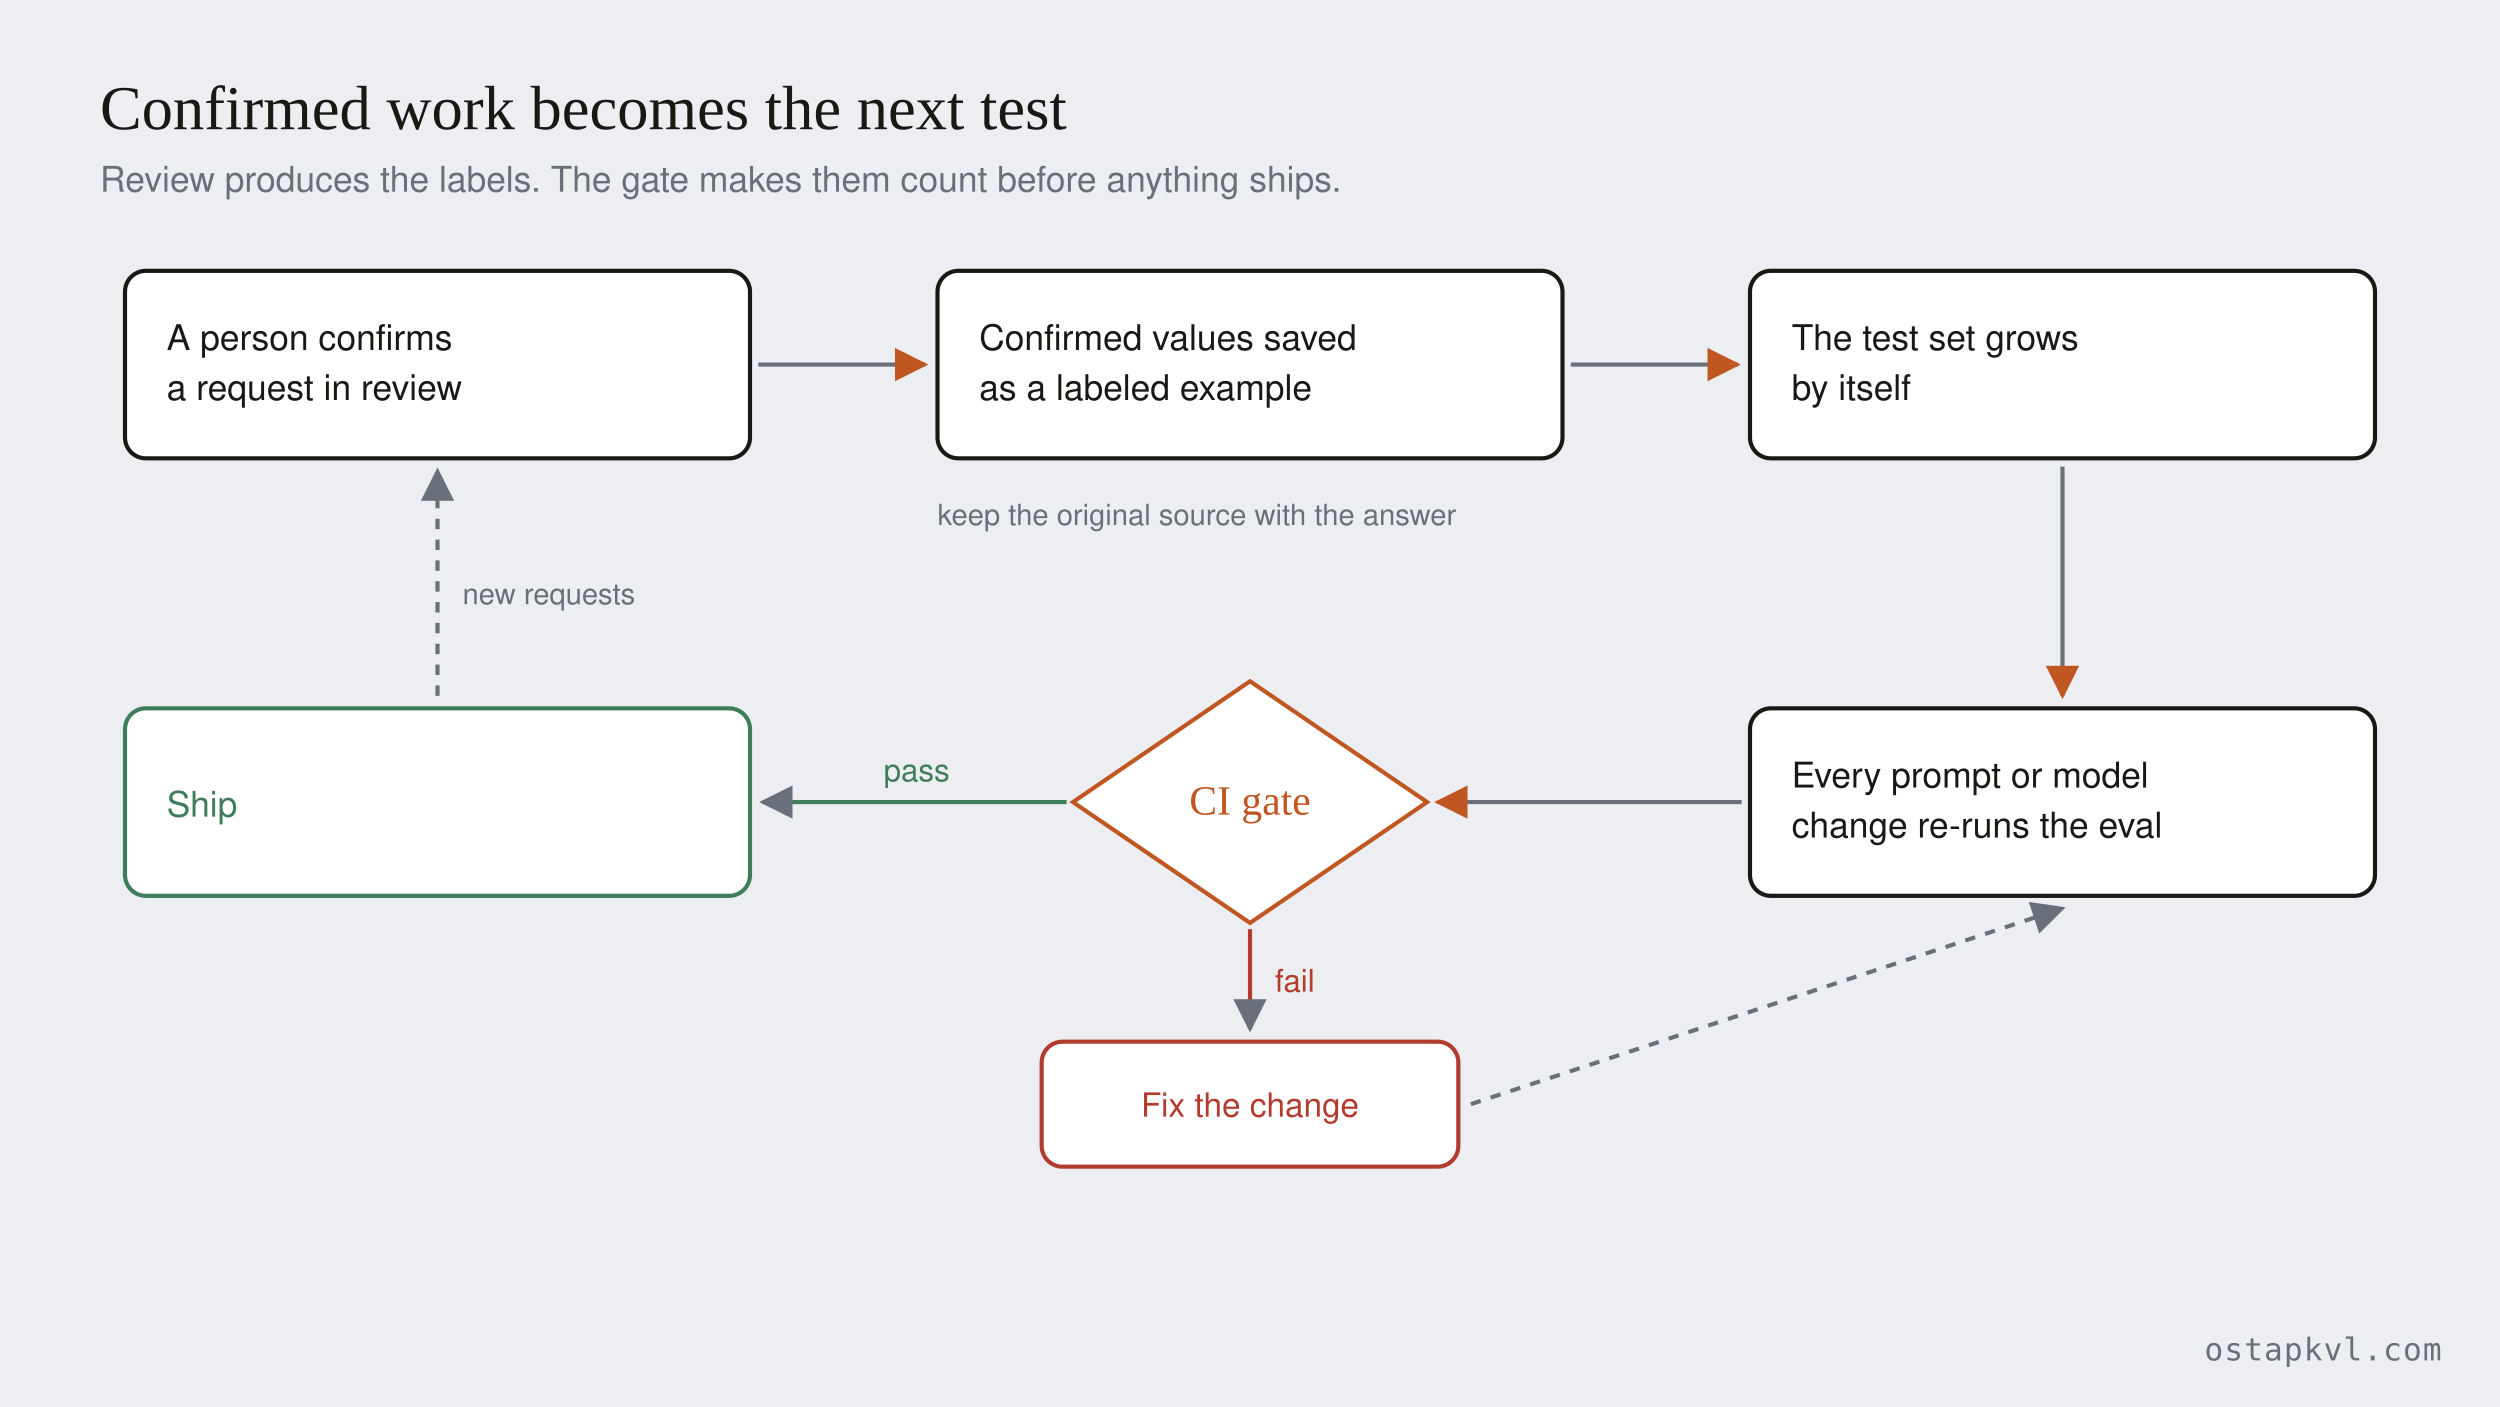
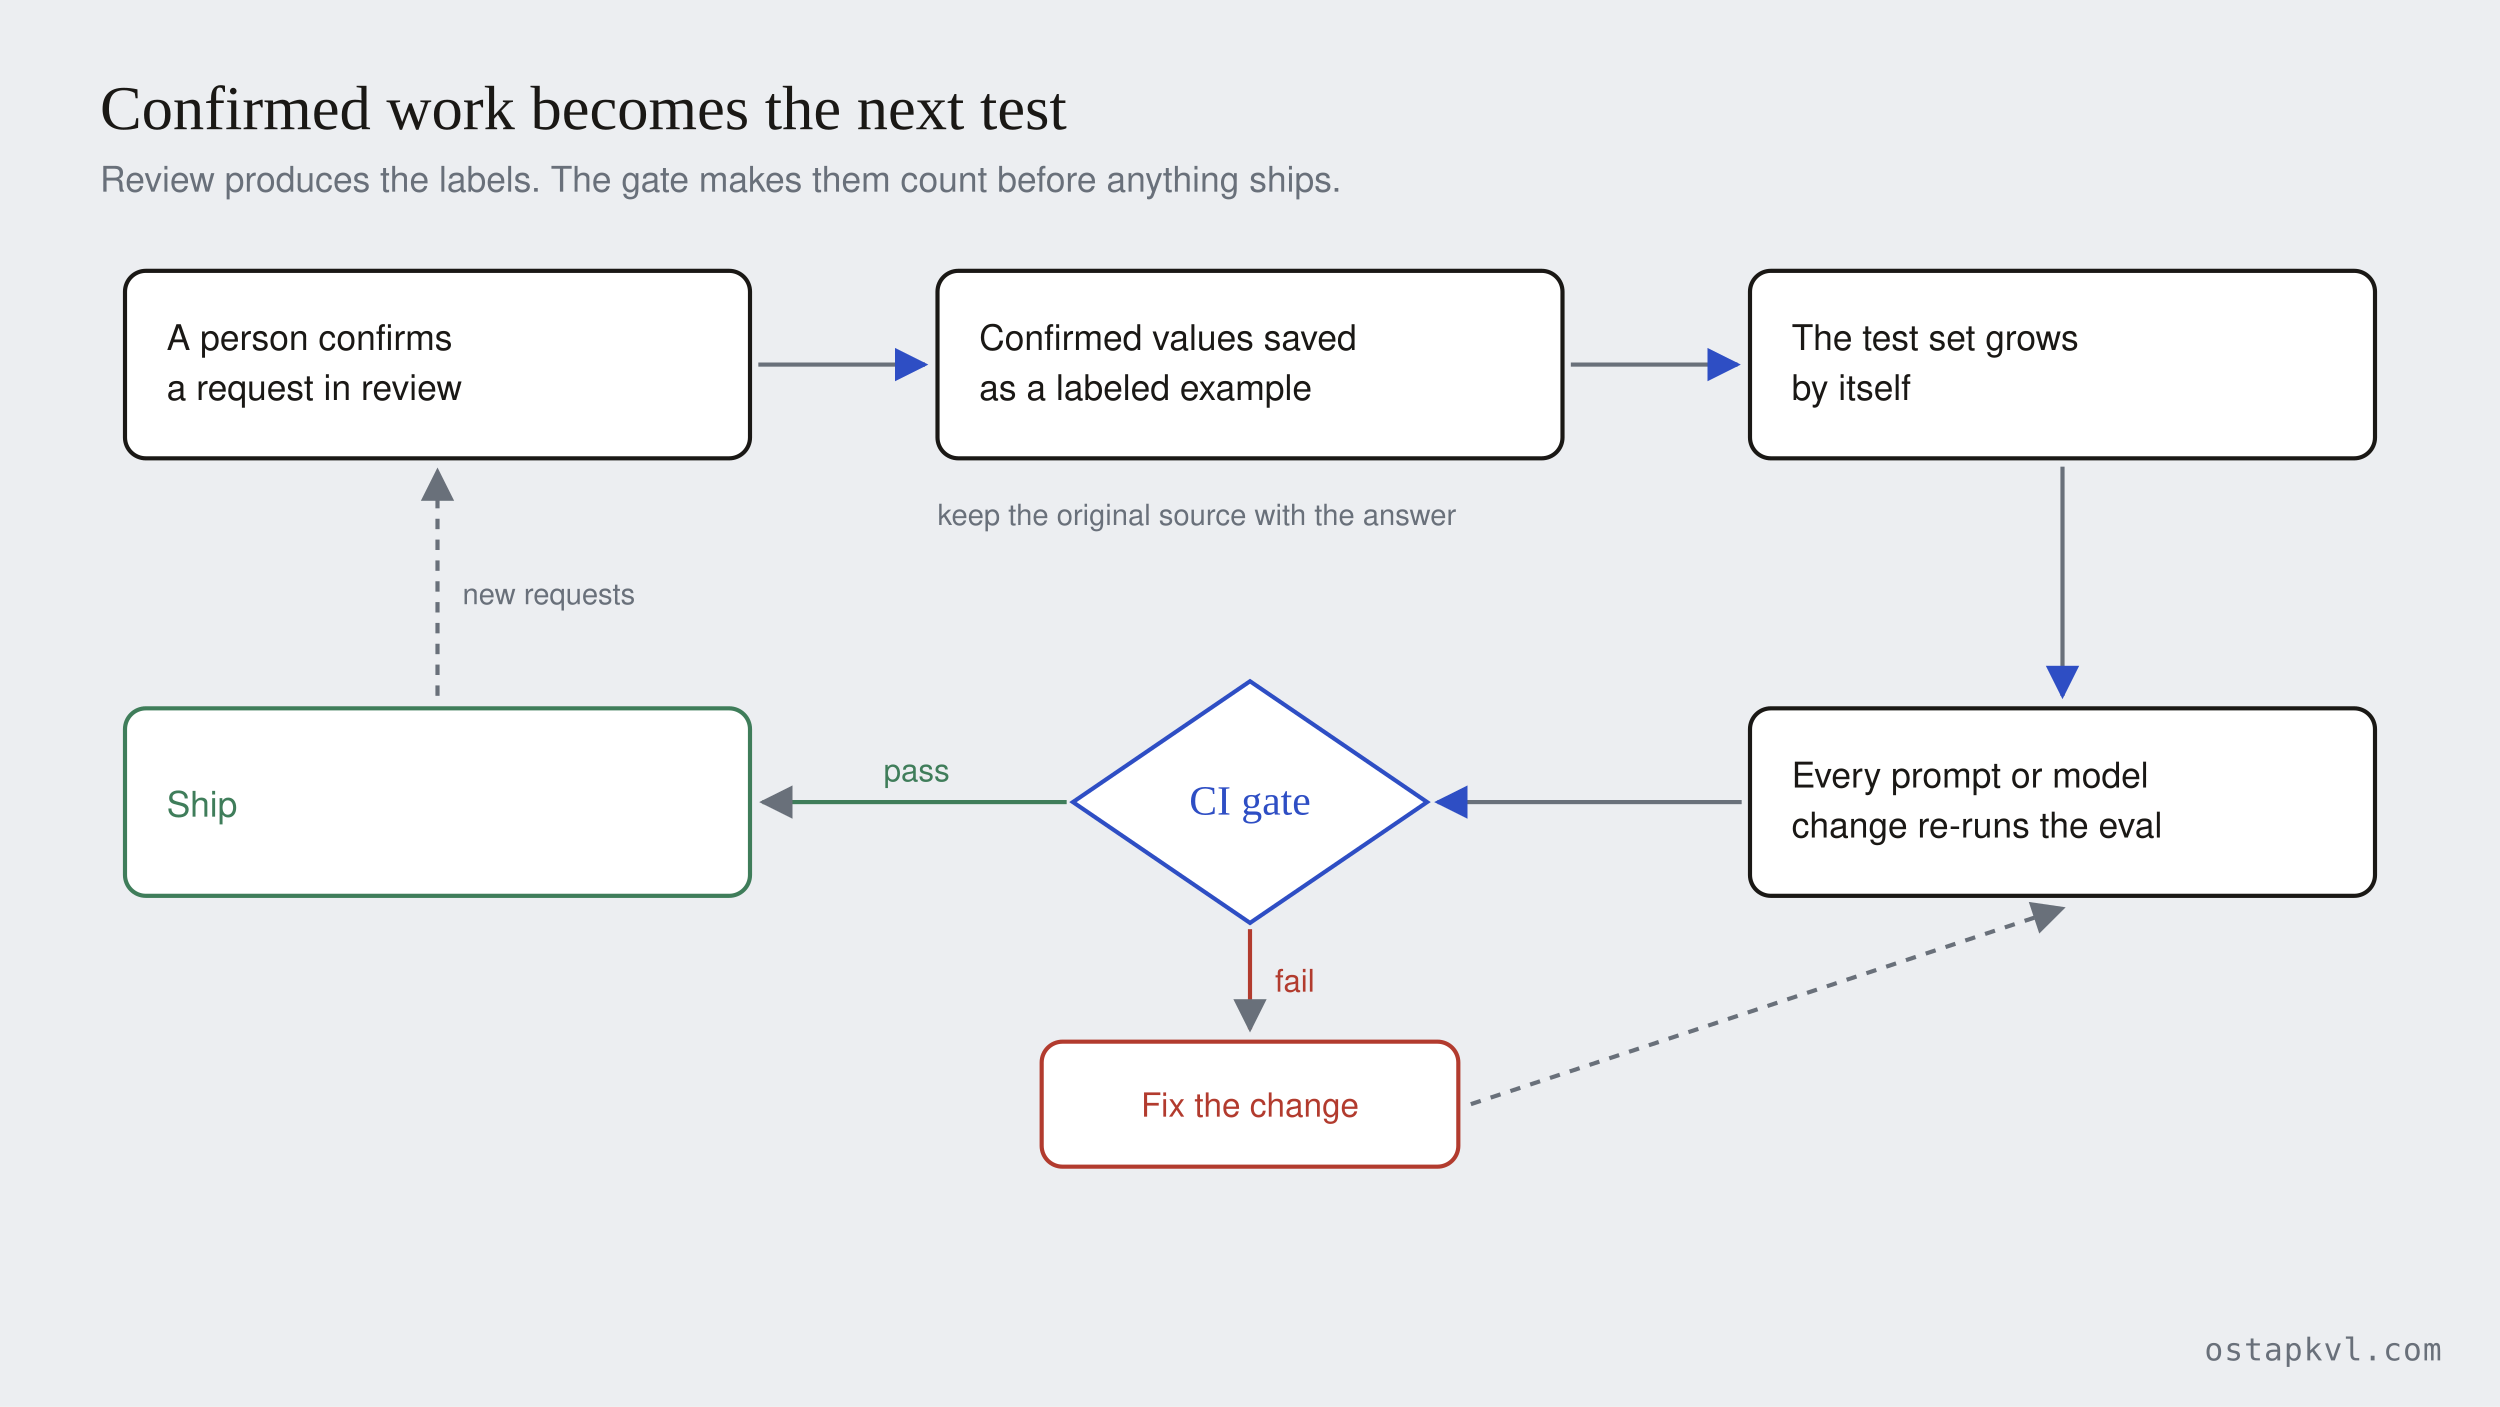
<svg xmlns="http://www.w3.org/2000/svg" width="1200" height="675" viewBox="0 0 1200 675" role="img" aria-label="Confirmed work becomes the next test">
  <defs>
    <marker id="arr" viewBox="0 0 10 10" refX="9" refY="5" markerWidth="8" markerHeight="8" orient="auto-start-reverse">
      <path d="M0,0 L10,5 L0,10 z" fill="#69707A" />
    </marker>
    <marker id="arrA" viewBox="0 0 10 10" refX="9" refY="5" markerWidth="8" markerHeight="8" orient="auto-start-reverse">
-       <path d="M0,0 L10,5 L0,10 z" fill="#C05621" />
+       <path d="M0,0 L10,5 L0,10 z" fill="#2E4EC4" />
    </marker>
  </defs>
  <rect width="100%" height="100%" fill="#ECEEF1" />
  <text x="48" y="62" font-family="Georgia, 'Times New Roman', serif" font-size="30" fill="#1A1815">Confirmed work becomes the next test</text>
  <text x="48" y="92" font-family="'Helvetica Neue', Helvetica, Arial, sans-serif" font-size="17" fill="#69707A">Review produces the labels. The gate makes them count before anything ships.</text>
  <rect x="60" y="130" width="300" height="90" rx="10" fill="#fff" stroke="#1A1815" stroke-width="2" />
  <text x="80" y="168" font-family="'Helvetica Neue', Helvetica, Arial, sans-serif" font-size="17" fill="#1A1815">A person confirms</text>
  <text x="80" y="192" font-family="'Helvetica Neue', Helvetica, Arial, sans-serif" font-size="17" fill="#1A1815">a request in review</text>
  <rect x="450" y="130" width="300" height="90" rx="10" fill="#fff" stroke="#1A1815" stroke-width="2" />
  <text x="470" y="168" font-family="'Helvetica Neue', Helvetica, Arial, sans-serif" font-size="17" fill="#1A1815">Confirmed values saved</text>
  <text x="470" y="192" font-family="'Helvetica Neue', Helvetica, Arial, sans-serif" font-size="17" fill="#1A1815">as a labeled example</text>
  <rect x="840" y="130" width="300" height="90" rx="10" fill="#fff" stroke="#1A1815" stroke-width="2" />
  <text x="860" y="168" font-family="'Helvetica Neue', Helvetica, Arial, sans-serif" font-size="17" fill="#1A1815">The test set grows</text>
  <text x="860" y="192" font-family="'Helvetica Neue', Helvetica, Arial, sans-serif" font-size="17" fill="#1A1815">by itself</text>
  <rect x="840" y="340" width="300" height="90" rx="10" fill="#fff" stroke="#1A1815" stroke-width="2" />
  <text x="860" y="378" font-family="'Helvetica Neue', Helvetica, Arial, sans-serif" font-size="17" fill="#1A1815">Every prompt or model</text>
  <text x="860" y="402" font-family="'Helvetica Neue', Helvetica, Arial, sans-serif" font-size="17" fill="#1A1815">change re-runs the eval</text>
-   <polygon points="600,327 685,385 600,443 515,385" fill="#fff" stroke="#C05621" stroke-width="2" />
-   <text x="600" y="391" font-family="Georgia, 'Times New Roman', serif" font-size="20" fill="#C05621" text-anchor="middle">CI gate</text>
+   <polygon points="600,327 685,385 600,443 515,385" fill="#fff" stroke="#2E4EC4" stroke-width="2" />
+   <text x="600" y="391" font-family="Georgia, 'Times New Roman', serif" font-size="20" fill="#2E4EC4" text-anchor="middle">CI gate</text>
  <rect x="60" y="340" width="300" height="90" rx="10" fill="#fff" stroke="#3F7D5A" stroke-width="2" />
  <text x="80" y="392" font-family="'Helvetica Neue', Helvetica, Arial, sans-serif" font-size="17" fill="#3F7D5A">Ship</text>
  <rect x="500" y="500" width="200" height="60" rx="10" fill="#fff" stroke="#B23B2E" stroke-width="2" />
  <text x="600" y="536" font-family="'Helvetica Neue', Helvetica, Arial, sans-serif" font-size="16" fill="#B23B2E" text-anchor="middle">Fix the change</text>
  <line x1="364" y1="175" x2="444" y2="175" stroke="#69707A" stroke-width="2" marker-end="url(#arrA)" />
  <line x1="754" y1="175" x2="834" y2="175" stroke="#69707A" stroke-width="2" marker-end="url(#arrA)" />
  <line x1="990" y1="224" x2="990" y2="334" stroke="#69707A" stroke-width="2" marker-end="url(#arrA)" />
  <line x1="836" y1="385" x2="690" y2="385" stroke="#69707A" stroke-width="2" marker-end="url(#arrA)" />
  <line x1="512" y1="385" x2="366" y2="385" stroke="#3F7D5A" stroke-width="2" marker-end="url(#arr)" />
  <text x="440" y="375" font-family="'Helvetica Neue', Helvetica, Arial, sans-serif" font-size="15" fill="#3F7D5A" text-anchor="middle">pass</text>
  <line x1="600" y1="446" x2="600" y2="494" stroke="#B23B2E" stroke-width="2" marker-end="url(#arr)" />
  <text x="612" y="476" font-family="'Helvetica Neue', Helvetica, Arial, sans-serif" font-size="15" fill="#B23B2E">fail</text>
  <line x1="706" y1="530" x2="990" y2="436" stroke="#69707A" stroke-width="2" marker-end="url(#arr)" stroke-dasharray="5 5" />
  <line x1="210" y1="334" x2="210" y2="226" stroke="#69707A" stroke-width="2" marker-end="url(#arr)" stroke-dasharray="5 5" />
  <text x="222" y="290" font-family="'Helvetica Neue', Helvetica, Arial, sans-serif" font-size="14" fill="#69707A">new requests</text>
  <text x="450" y="252" font-family="'Helvetica Neue', Helvetica, Arial, sans-serif" font-size="14" fill="#69707A">keep the original source with the answer</text>
  <text x="1172" y="653" font-family="Menlo, Consolas, monospace" font-size="15" fill="#69707A" text-anchor="end" letter-spacing="0.5">ostapkvl.com</text>
</svg>
